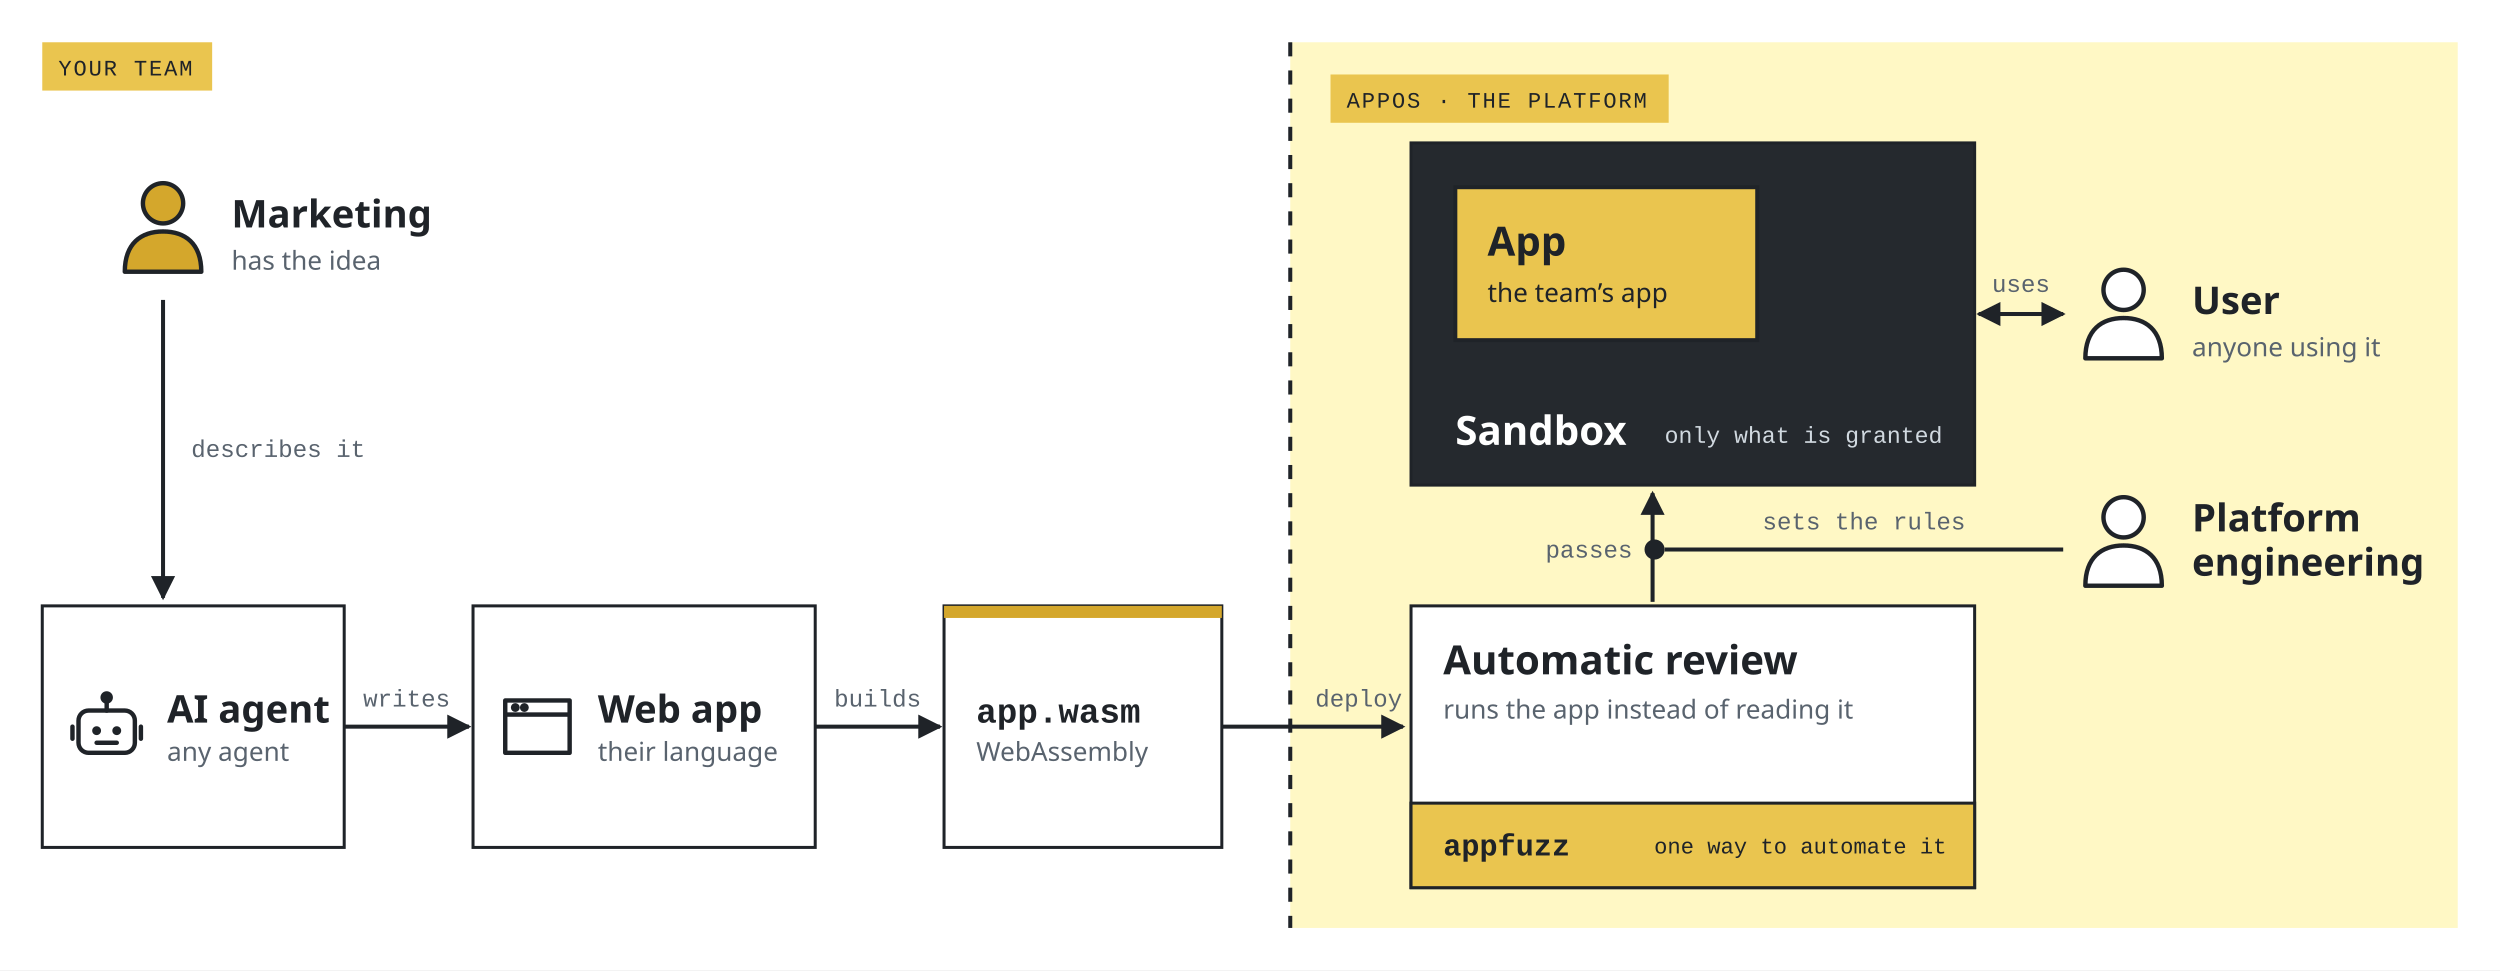
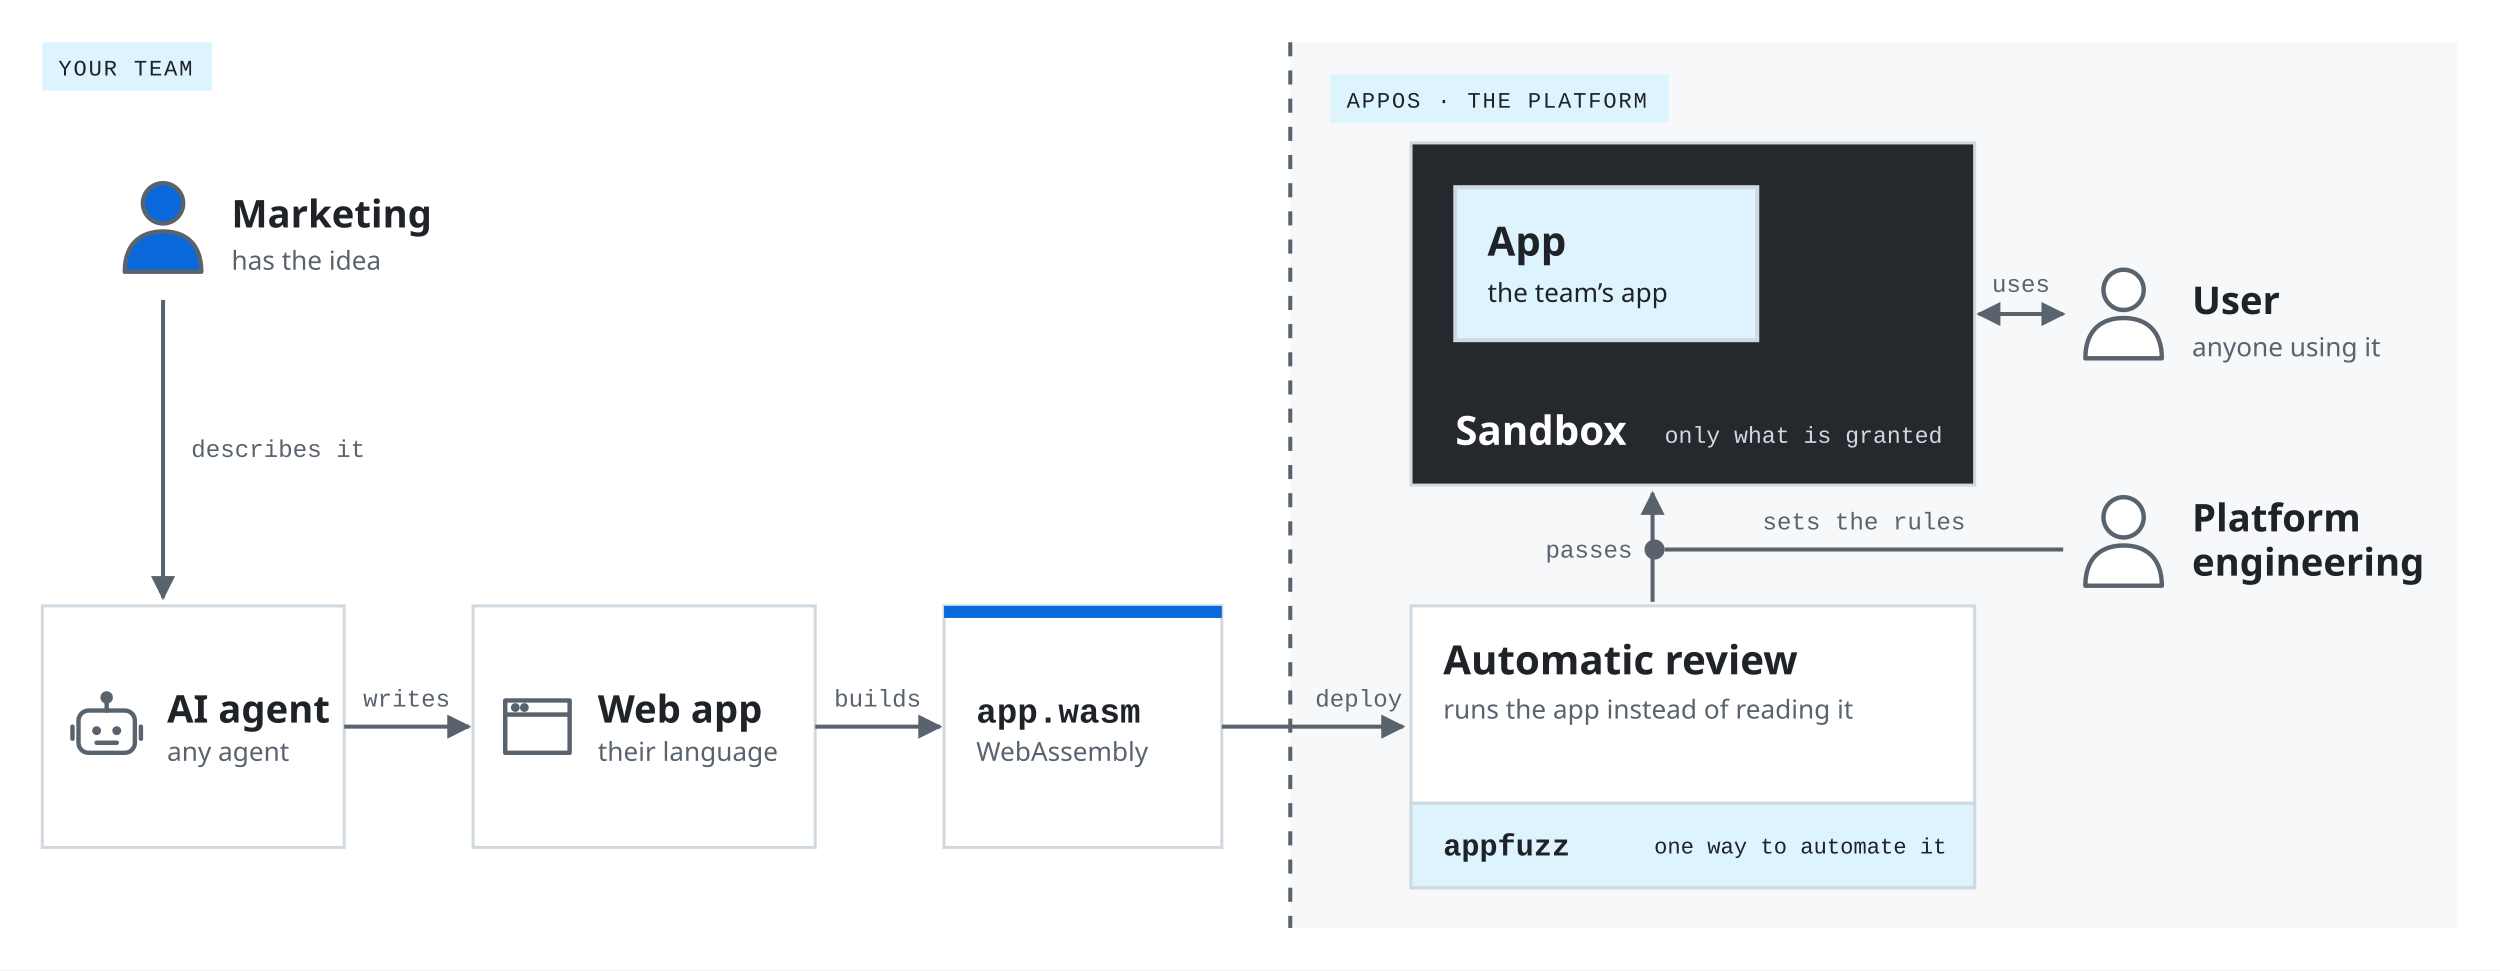
<svg xmlns="http://www.w3.org/2000/svg" viewBox="-21 -21 1242 482" width="1242" height="482" role="img" aria-label="How marketing ships with AppOS. Marketing describes an idea to its AI agent, which writes a web app. The app is built to WebAssembly and deployed to AppOS. An automatic review, for example with appfuzz, checks it; once it passes, it runs in a sandbox that users reach. Platform engineering sets the rules for that step.">
  <rect x="-21" y="-21" width="1242" height="482" fill="#ffffff" />
  <defs>
    <marker id="tf-w" viewBox="0 0 10 10" refX="9" refY="5" markerWidth="6" markerHeight="6" orient="auto-start-reverse">
-       <path d="M0,0 L10,5 L0,10 Z" fill="#1f2328" />
+       <path d="M0,0 L10,5 L0,10 Z" fill="#59636e" />
    </marker>
  </defs>
-   <rect x="620" y="0" width="580" height="440" fill="#fff8c5" stroke="none" stroke-width="0" />
-   <line x1="620" y1="0" x2="620" y2="440" stroke="#1f2328" stroke-width="2" stroke-dasharray="7 7" />
-   <rect x="0" y="0" width="84.4" height="24" fill="#eac54f" stroke="none" stroke-width="0" />
+   <rect x="620" y="0" width="580" height="440" fill="#f6f8fa" stroke="none" stroke-width="0" />
+   <line x1="620" y1="0" x2="620" y2="440" stroke="#59636e" stroke-width="2" stroke-dasharray="7 7" />
+   <rect x="0" y="0" width="84.4" height="24" fill="#ddf4ff" stroke="none" stroke-width="0" />
  <text x="8" y="16.5" font-family="ui-monospace, SFMono-Regular, 'SF Mono', Menlo, Consolas, 'Liberation Mono', monospace" font-size="11" font-weight="400" fill="#1f2328" text-anchor="start" letter-spacing=".9">YOUR TEAM</text>
-   <rect x="640" y="16" width="168.0" height="24" fill="#eac54f" stroke="none" stroke-width="0" />
+   <rect x="640" y="16" width="168.0" height="24" fill="#ddf4ff" stroke="none" stroke-width="0" />
  <text x="648" y="32.5" font-family="ui-monospace, SFMono-Regular, 'SF Mono', Menlo, Consolas, 'Liberation Mono', monospace" font-size="11" font-weight="400" fill="#1f2328" text-anchor="start" letter-spacing=".9">APPOS · THE PLATFORM</text>
-   <g fill="#d4a72c" stroke="#1f2328" stroke-width="2.2" stroke-linejoin="round">
+   <g fill="#0969da" stroke="#59636e" stroke-width="2.2" stroke-linejoin="round">
    <circle cx="60" cy="80" r="10" />
    <path d="M41,114 C41,100 49,94 60,94 C71,94 79,100 79,114 Z" />
  </g>
  <text x="94" y="92" font-family="-apple-system, BlinkMacSystemFont, 'Segoe UI', 'Noto Sans', Helvetica, Arial, sans-serif" font-size="19" font-weight="700" fill="#1f2328" text-anchor="start">Marketing</text>
  <text x="94" y="113" font-family="-apple-system, BlinkMacSystemFont, 'Segoe UI', 'Noto Sans', Helvetica, Arial, sans-serif" font-size="13" font-weight="400" fill="#59636e" text-anchor="start">has the idea</text>
-   <polyline points="60,128 60,276" fill="none" stroke="#1f2328" stroke-width="2" marker-end="url(#tf-w)" />
+   <polyline points="60,128 60,276" fill="none" stroke="#59636e" stroke-width="2" marker-end="url(#tf-w)" />
  <text x="74" y="206" font-family="ui-monospace, SFMono-Regular, 'SF Mono', Menlo, Consolas, 'Liberation Mono', monospace" font-size="12" font-weight="400" fill="#59636e" text-anchor="start">describes it</text>
-   <rect x="0" y="280" width="150" height="120" fill="#ffffff" stroke="#1f2328" stroke-width="1.5" />
-   <g fill="none" stroke="#1f2328" stroke-width="2.2" stroke-linecap="round" stroke-linejoin="round">
+   <rect x="0" y="280" width="150" height="120" fill="#ffffff" stroke="#d1d9e0" stroke-width="1.5" />
+   <g fill="none" stroke="#59636e" stroke-width="2.2" stroke-linecap="round" stroke-linejoin="round">
    <rect x="18" y="332.0" width="28" height="21" rx="5" />
    <path d="M32 332.0V327.0M15 340.0v6M49 340.0v6" />
-     <circle cx="32" cy="325.5" r="2" fill="#1f2328" />
-     <circle cx="27" cy="342.0" r="2.2" fill="#1f2328" stroke="none" />
-     <circle cx="37" cy="342.0" r="2.2" fill="#1f2328" stroke="none" />
+     <circle cx="32" cy="325.5" r="2" fill="#59636e" />
+     <circle cx="27" cy="342.0" r="2.2" fill="#59636e" stroke="none" />
+     <circle cx="37" cy="342.0" r="2.2" fill="#59636e" stroke="none" />
    <path d="M27 348.0h10" />
  </g>
  <text x="62" y="338.0" font-family="-apple-system, BlinkMacSystemFont, 'Segoe UI', 'Noto Sans', Helvetica, Arial, sans-serif" font-size="19" font-weight="700" fill="#1f2328" text-anchor="start">AI agent</text>
  <text x="62" y="357.0" font-family="-apple-system, BlinkMacSystemFont, 'Segoe UI', 'Noto Sans', Helvetica, Arial, sans-serif" font-size="13" font-weight="400" fill="#59636e" text-anchor="start">any agent</text>
-   <polyline points="150,340 212,340" fill="none" stroke="#1f2328" stroke-width="2" marker-end="url(#tf-w)" />
+   <polyline points="150,340 212,340" fill="none" stroke="#59636e" stroke-width="2" marker-end="url(#tf-w)" />
  <text x="181" y="330" font-family="ui-monospace, SFMono-Regular, 'SF Mono', Menlo, Consolas, 'Liberation Mono', monospace" font-size="12" font-weight="400" fill="#59636e" text-anchor="middle">writes</text>
-   <rect x="214" y="280" width="170" height="120" fill="#ffffff" stroke="#1f2328" stroke-width="1.5" />
-   <g fill="none" stroke="#1f2328" stroke-width="2.2" stroke-linejoin="round">
+   <rect x="214" y="280" width="170" height="120" fill="#ffffff" stroke="#d1d9e0" stroke-width="1.5" />
+   <g fill="none" stroke="#59636e" stroke-width="2.2" stroke-linejoin="round">
    <rect x="230" y="327.0" width="32" height="26" />
    <path d="M230 334.0h32" />
-     <circle cx="235" cy="330.5" r="1.1" fill="#1f2328" />
-     <circle cx="239.5" cy="330.5" r="1.1" fill="#1f2328" />
+     <circle cx="235" cy="330.5" r="1.1" fill="#59636e" />
+     <circle cx="239.5" cy="330.5" r="1.1" fill="#59636e" />
  </g>
  <text x="276" y="338.0" font-family="-apple-system, BlinkMacSystemFont, 'Segoe UI', 'Noto Sans', Helvetica, Arial, sans-serif" font-size="19" font-weight="700" fill="#1f2328" text-anchor="start">Web app</text>
  <text x="276" y="357.0" font-family="-apple-system, BlinkMacSystemFont, 'Segoe UI', 'Noto Sans', Helvetica, Arial, sans-serif" font-size="13" font-weight="400" fill="#59636e" text-anchor="start">their language</text>
-   <polyline points="384,340 446,340" fill="none" stroke="#1f2328" stroke-width="2" marker-end="url(#tf-w)" />
+   <polyline points="384,340 446,340" fill="none" stroke="#59636e" stroke-width="2" marker-end="url(#tf-w)" />
  <text x="415" y="330" font-family="ui-monospace, SFMono-Regular, 'SF Mono', Menlo, Consolas, 'Liberation Mono', monospace" font-size="12" font-weight="400" fill="#59636e" text-anchor="middle">builds</text>
-   <rect x="448" y="280" width="138" height="120" fill="#ffffff" stroke="#1f2328" stroke-width="1.5" />
-   <rect x="448" y="280" width="138" height="6" fill="#d4a72c" stroke="none" stroke-width="0" />
+   <rect x="448" y="280" width="138" height="120" fill="#ffffff" stroke="#d1d9e0" stroke-width="1.5" />
+   <rect x="448" y="280" width="138" height="6" fill="#0969da" stroke="none" stroke-width="0" />
  <text x="464" y="338.0" font-family="ui-monospace, SFMono-Regular, 'SF Mono', Menlo, Consolas, 'Liberation Mono', monospace" font-size="17" font-weight="700" fill="#1f2328" text-anchor="start">app.wasm</text>
  <text x="464" y="357.0" font-family="-apple-system, BlinkMacSystemFont, 'Segoe UI', 'Noto Sans', Helvetica, Arial, sans-serif" font-size="13" font-weight="400" fill="#59636e" text-anchor="start">WebAssembly</text>
-   <polyline points="586,340 676,340" fill="none" stroke="#1f2328" stroke-width="2" marker-end="url(#tf-w)" />
+   <polyline points="586,340 676,340" fill="none" stroke="#59636e" stroke-width="2" marker-end="url(#tf-w)" />
  <text x="654" y="330" font-family="ui-monospace, SFMono-Regular, 'SF Mono', Menlo, Consolas, 'Liberation Mono', monospace" font-size="12" font-weight="400" fill="#59636e" text-anchor="middle">deploy</text>
-   <rect x="680" y="280" width="280" height="140" fill="#ffffff" stroke="#1f2328" stroke-width="1.5" />
+   <rect x="680" y="280" width="280" height="140" fill="#ffffff" stroke="#d1d9e0" stroke-width="1.5" />
  <text x="696" y="314" font-family="-apple-system, BlinkMacSystemFont, 'Segoe UI', 'Noto Sans', Helvetica, Arial, sans-serif" font-size="20" font-weight="700" fill="#1f2328" text-anchor="start">Automatic review</text>
  <text x="696" y="336" font-family="-apple-system, BlinkMacSystemFont, 'Segoe UI', 'Noto Sans', Helvetica, Arial, sans-serif" font-size="13" font-weight="400" fill="#59636e" text-anchor="start">runs the app instead of reading it</text>
-   <rect x="680" y="378" width="280" height="42" fill="#eac54f" stroke="#1f2328" stroke-width="1.5" />
+   <rect x="680" y="378" width="280" height="42" fill="#ddf4ff" stroke="#d1d9e0" stroke-width="1.5" />
  <text x="696" y="404.0" font-family="ui-monospace, SFMono-Regular, 'SF Mono', Menlo, Consolas, 'Liberation Mono', monospace" font-size="15" font-weight="700" fill="#1f2328" text-anchor="start">appfuzz</text>
  <text x="946" y="403.0" font-family="ui-monospace, SFMono-Regular, 'SF Mono', Menlo, Consolas, 'Liberation Mono', monospace" font-size="11" font-weight="400" fill="#1f2328" text-anchor="end">one way to automate it</text>
-   <rect x="680" y="50" width="280" height="170" fill="#25292e" stroke="#1f2328" stroke-width="1.5" />
-   <rect x="702" y="72" width="150" height="76" fill="#eac54f" stroke="#1f2328" stroke-width="2" />
+   <rect x="680" y="50" width="280" height="170" fill="#25292e" stroke="#d1d9e0" stroke-width="1.5" />
+   <rect x="702" y="72" width="150" height="76" fill="#ddf4ff" stroke="#d1d9e0" stroke-width="2" />
  <text x="718" y="106" font-family="-apple-system, BlinkMacSystemFont, 'Segoe UI', 'Noto Sans', Helvetica, Arial, sans-serif" font-size="20" font-weight="700" fill="#1f2328" text-anchor="start">App</text>
  <text x="718" y="129" font-family="-apple-system, BlinkMacSystemFont, 'Segoe UI', 'Noto Sans', Helvetica, Arial, sans-serif" font-size="13" font-weight="400" fill="#1f2328" text-anchor="start">the team’s app</text>
  <text x="702" y="200" font-family="-apple-system, BlinkMacSystemFont, 'Segoe UI', 'Noto Sans', Helvetica, Arial, sans-serif" font-size="20" font-weight="700" fill="#ffffff" text-anchor="start">Sandbox</text>
  <text x="944" y="199" font-family="ui-monospace, SFMono-Regular, 'SF Mono', Menlo, Consolas, 'Liberation Mono', monospace" font-size="11.5" font-weight="400" fill="#d1d9e0" text-anchor="end">only what is granted</text>
-   <polyline points="800,278 800,224" fill="none" stroke="#1f2328" stroke-width="2" marker-end="url(#tf-w)" />
+   <polyline points="800,278 800,224" fill="none" stroke="#59636e" stroke-width="2" marker-end="url(#tf-w)" />
  <text x="790" y="256" font-family="ui-monospace, SFMono-Regular, 'SF Mono', Menlo, Consolas, 'Liberation Mono', monospace" font-size="12" font-weight="400" fill="#59636e" text-anchor="end">passes</text>
-   <g fill="#ffffff" stroke="#1f2328" stroke-width="2.2" stroke-linejoin="round">
+   <g fill="#ffffff" stroke="#59636e" stroke-width="2.2" stroke-linejoin="round">
    <circle cx="1034" cy="123" r="10" />
    <path d="M1015,157 C1015,143 1023,137 1034,137 C1045,137 1053,143 1053,157 Z" />
  </g>
  <text x="1068" y="135" font-family="-apple-system, BlinkMacSystemFont, 'Segoe UI', 'Noto Sans', Helvetica, Arial, sans-serif" font-size="19" font-weight="700" fill="#1f2328" text-anchor="start">User</text>
  <text x="1068" y="156" font-family="-apple-system, BlinkMacSystemFont, 'Segoe UI', 'Noto Sans', Helvetica, Arial, sans-serif" font-size="13" font-weight="400" fill="#59636e" text-anchor="start">anyone using it</text>
-   <polyline points="962,135 1004,135" fill="none" stroke="#1f2328" stroke-width="2" marker-start="url(#tf-w)" marker-end="url(#tf-w)" />
+   <polyline points="962,135 1004,135" fill="none" stroke="#59636e" stroke-width="2" marker-start="url(#tf-w)" marker-end="url(#tf-w)" />
  <text x="983" y="124" font-family="ui-monospace, SFMono-Regular, 'SF Mono', Menlo, Consolas, 'Liberation Mono', monospace" font-size="12" font-weight="400" fill="#59636e" text-anchor="middle">uses</text>
-   <g fill="#ffffff" stroke="#1f2328" stroke-width="2.2" stroke-linejoin="round">
+   <g fill="#ffffff" stroke="#59636e" stroke-width="2.2" stroke-linejoin="round">
    <circle cx="1034" cy="236" r="10" />
    <path d="M1015,270 C1015,256 1023,250 1034,250 C1045,250 1053,256 1053,270 Z" />
  </g>
  <text x="1068" y="243" font-family="-apple-system, BlinkMacSystemFont, 'Segoe UI', 'Noto Sans', Helvetica, Arial, sans-serif" font-size="19" font-weight="700" fill="#1f2328" text-anchor="start">Platform</text>
  <text x="1068" y="265" font-family="-apple-system, BlinkMacSystemFont, 'Segoe UI', 'Noto Sans', Helvetica, Arial, sans-serif" font-size="19" font-weight="700" fill="#1f2328" text-anchor="start">engineering</text>
-   <line x1="1004" y1="252" x2="806" y2="252" stroke="#1f2328" stroke-width="2" />
-   <circle cx="801" cy="252" r="5" fill="#1f2328" />
+   <line x1="1004" y1="252" x2="806" y2="252" stroke="#59636e" stroke-width="2" />
+   <circle cx="801" cy="252" r="5" fill="#59636e" />
  <text x="905" y="242" font-family="ui-monospace, SFMono-Regular, 'SF Mono', Menlo, Consolas, 'Liberation Mono', monospace" font-size="12" font-weight="400" fill="#59636e" text-anchor="middle">sets the rules</text>
</svg>
